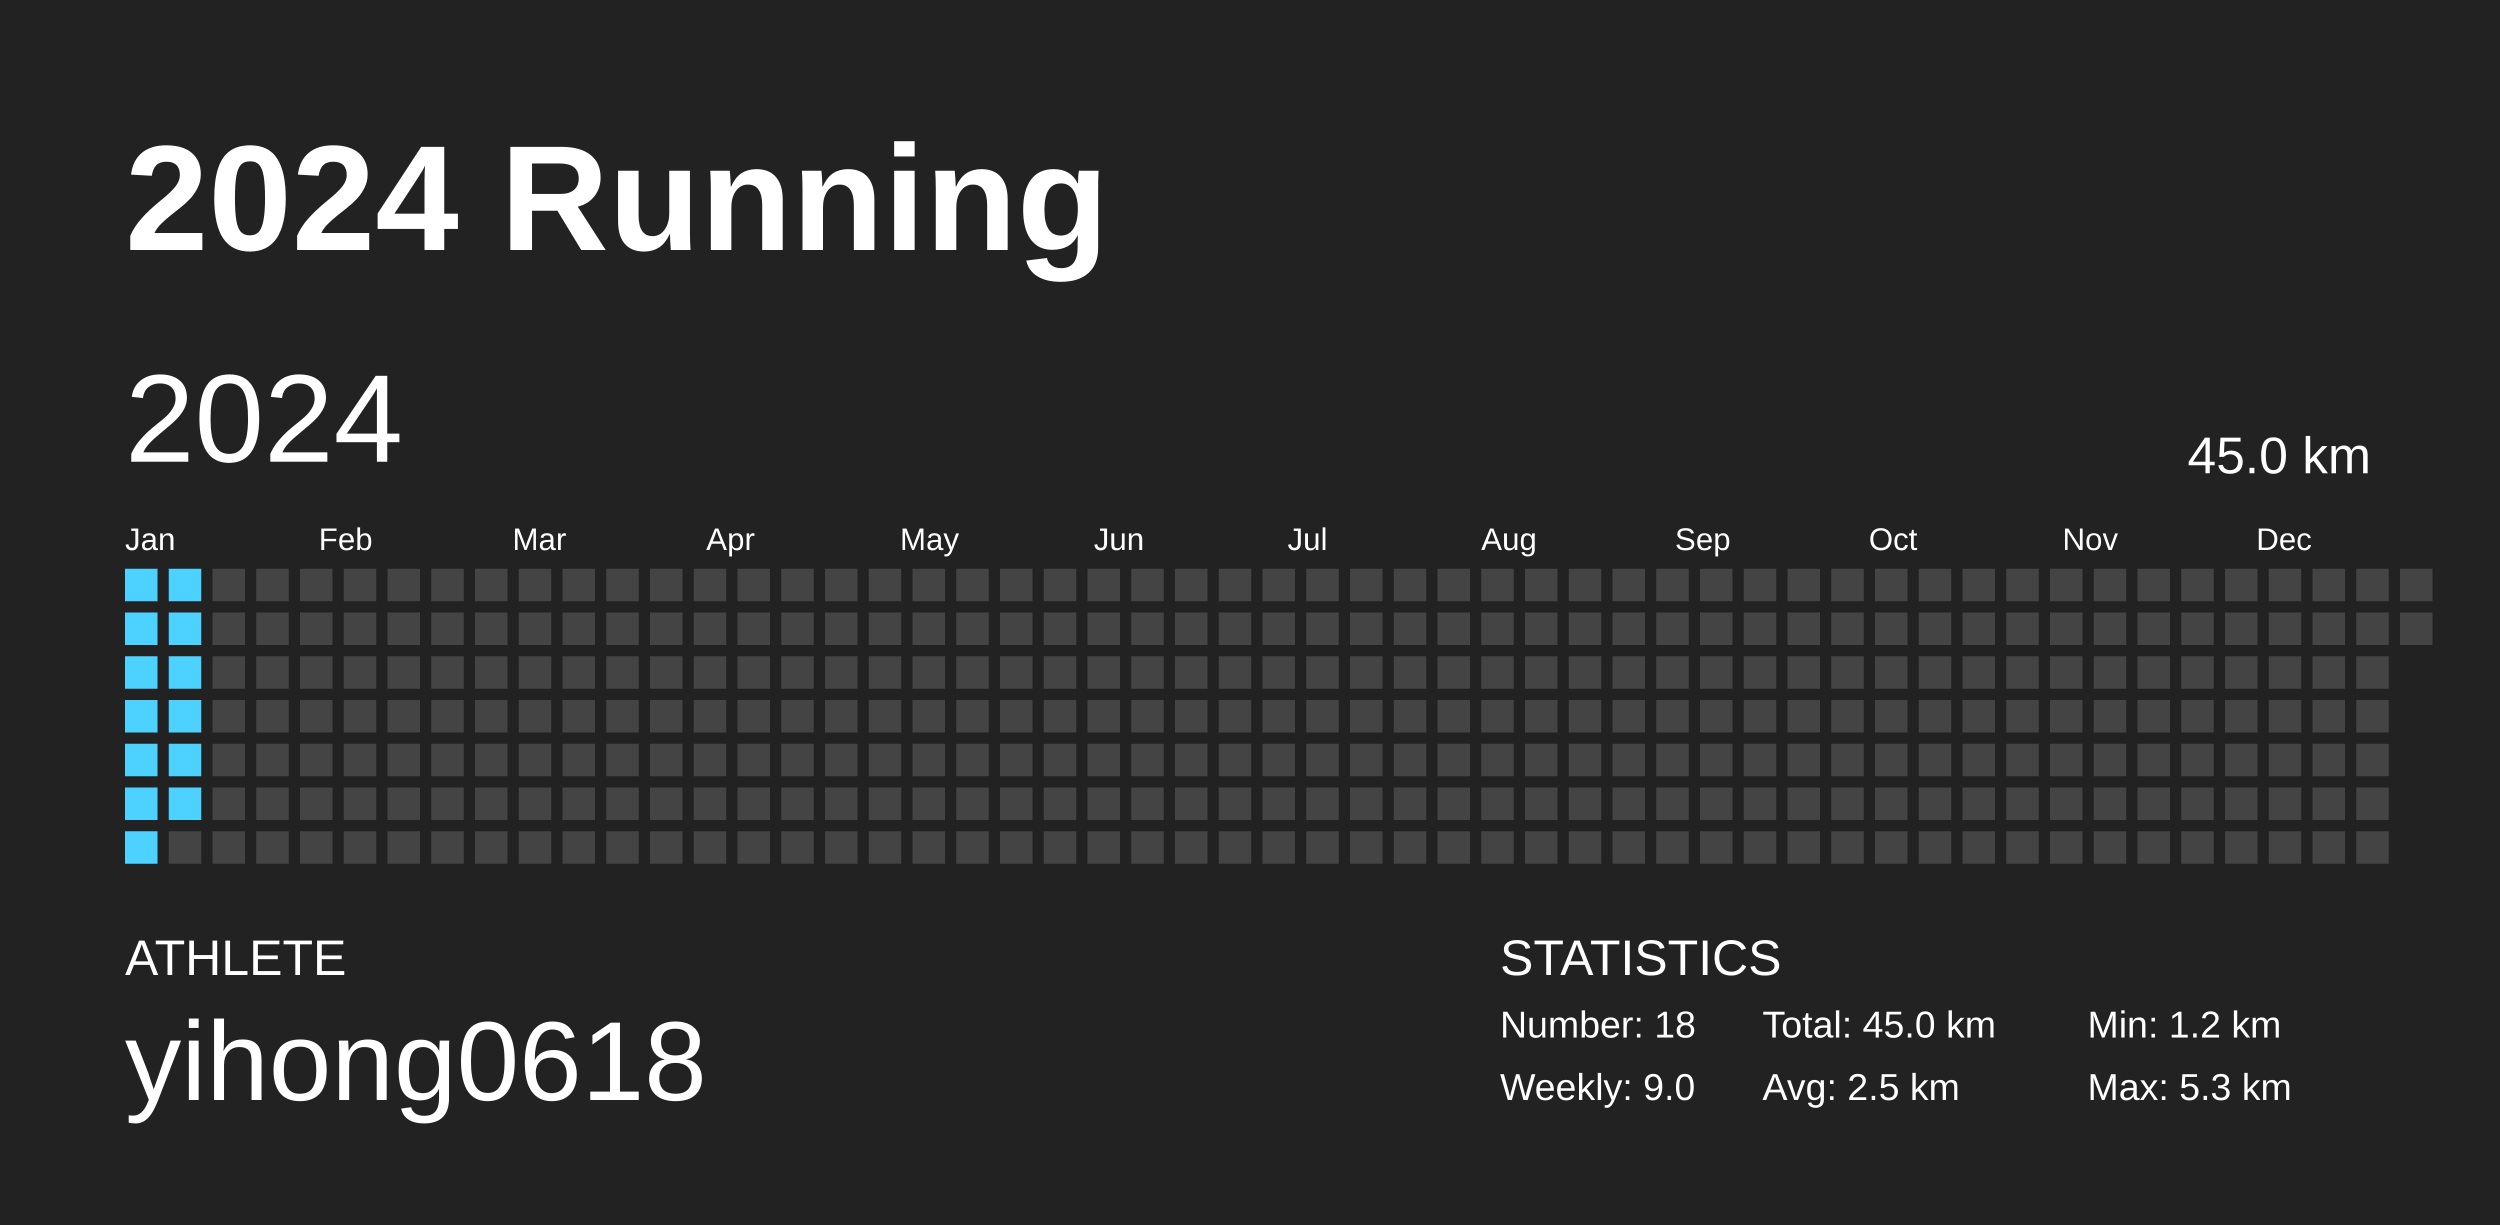
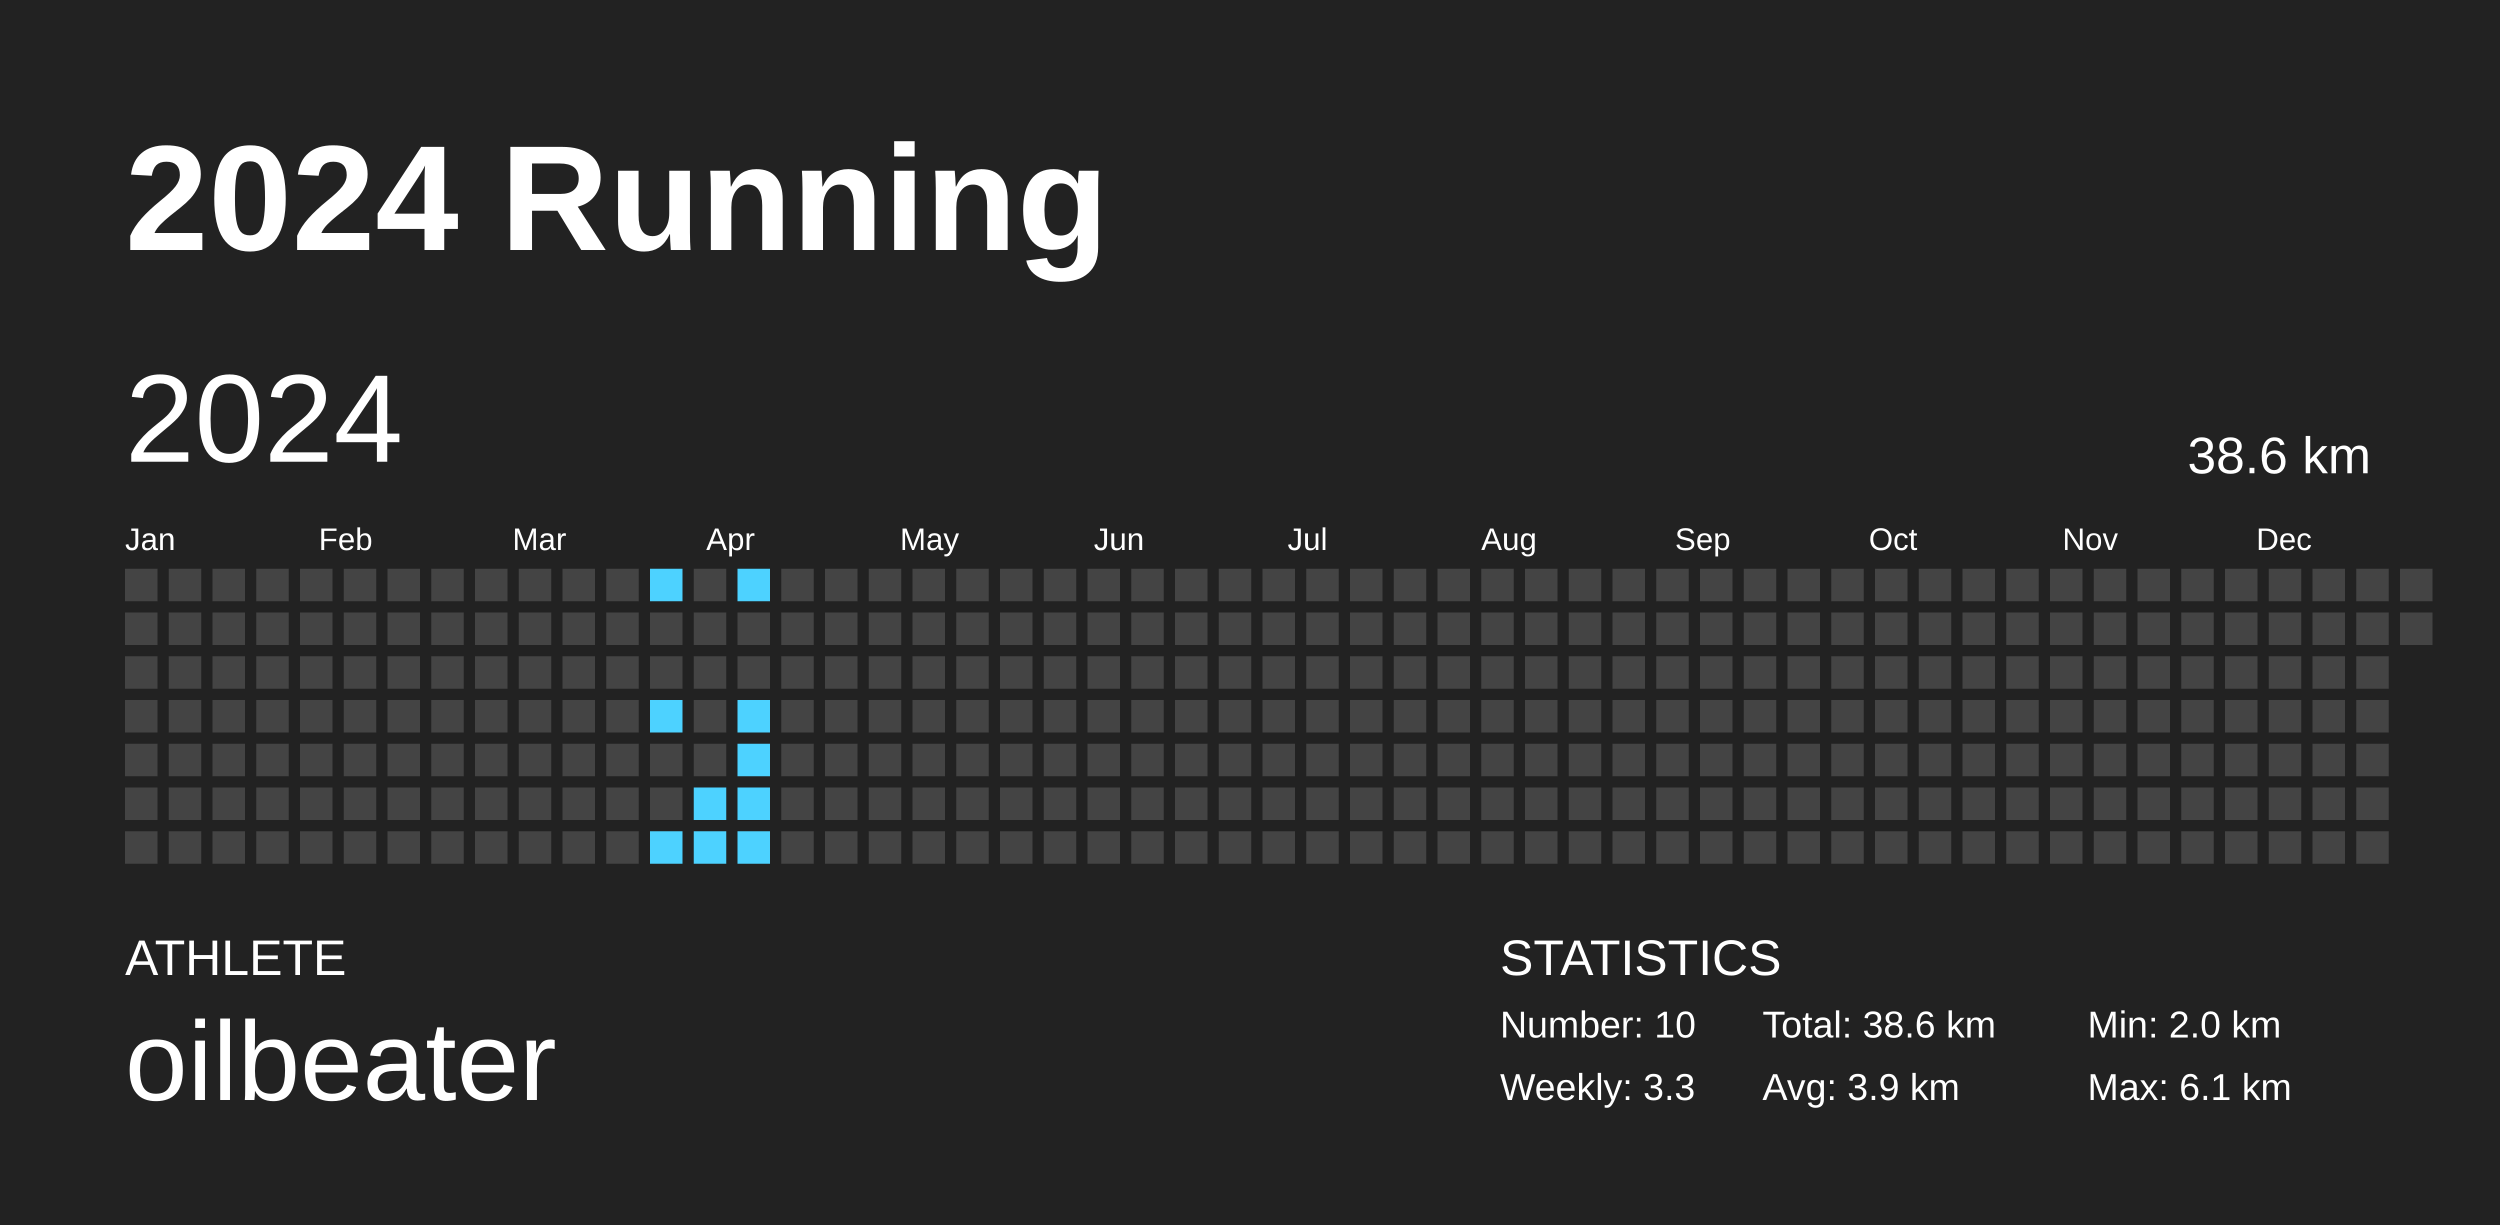
<svg xmlns="http://www.w3.org/2000/svg" baseProfile="full" height="98mm" version="1.1" viewBox="0,0,200,98" width="200mm">
  <defs />
  <rect fill="#222222" height="98" width="200" x="0" y="0" />
  <text fill="#FFFFFF" style="font-size:12px; font-family:Arial; font-weight:bold;" x="10" y="20">2024 Running</text>
  <text fill="#FFFFFF" style="font-size:4px; font-family:Arial" x="10" y="78">ATHLETE</text>
-   <text fill="#FFFFFF" style="font-size:9px; font-family:Arial" x="10" y="88">yihong0618</text>
+   <text fill="#FFFFFF" style="font-size:9px; font-family:Arial" x="10" y="88">oilbeater</text>
  <text fill="#FFFFFF" style="font-size:4px; font-family:Arial" x="120" y="78">STATISTICS</text>
-   <text fill="#FFFFFF" style="font-size:3px; font-family:Arial" x="120" y="83">Number: 18</text>
-   <text fill="#FFFFFF" style="font-size:3px; font-family:Arial" x="120" y="88">Weekly: 9.0</text>
-   <text fill="#FFFFFF" style="font-size:3px; font-family:Arial" x="141" y="83">Total: 45.0 km</text>
-   <text fill="#FFFFFF" style="font-size:3px; font-family:Arial" x="141" y="88">Avg: 2.5 km</text>
-   <text fill="#FFFFFF" style="font-size:3px; font-family:Arial" x="167" y="83">Min: 1.2 km</text>
-   <text fill="#FFFFFF" style="font-size:3px; font-family:Arial" x="167" y="88">Max: 5.3 km</text>
+   <text fill="#FFFFFF" style="font-size:3px; font-family:Arial" x="120" y="83">Number: 10</text>
+   <text fill="#FFFFFF" style="font-size:3px; font-family:Arial" x="120" y="88">Weekly: 3.3</text>
+   <text fill="#FFFFFF" style="font-size:3px; font-family:Arial" x="141" y="83">Total: 38.6 km</text>
+   <text fill="#FFFFFF" style="font-size:3px; font-family:Arial" x="141" y="88">Avg: 3.9 km</text>
+   <text fill="#FFFFFF" style="font-size:3px; font-family:Arial" x="167" y="83">Min: 2.0 km</text>
+   <text fill="#FFFFFF" style="font-size:3px; font-family:Arial" x="167" y="88">Max: 6.1 km</text>
  <text dominant-baseline="hanging" fill="#FFFFFF" style="font-size:10.0px; font-family:Arial;" x="10" y="30">2024</text>
-   <text dominant-baseline="hanging" fill="#FFFFFF" style="font-size:4.125px; font-family:Arial;" x="175" y="35">45.0 km</text>
+   <text dominant-baseline="hanging" fill="#FFFFFF" style="font-size:4.125px; font-family:Arial;" x="175" y="35">38.6 km</text>
  <text fill="#FFFFFF" style="font-size:2.5px; font-family:Arial" x="10.0" y="44">Jan</text>
  <text fill="#FFFFFF" style="font-size:2.5px; font-family:Arial" x="25.5" y="44">Feb</text>
  <text fill="#FFFFFF" style="font-size:2.5px; font-family:Arial" x="41.0" y="44">Mar</text>
  <text fill="#FFFFFF" style="font-size:2.5px; font-family:Arial" x="56.5" y="44">Apr</text>
  <text fill="#FFFFFF" style="font-size:2.5px; font-family:Arial" x="72.0" y="44">May</text>
  <text fill="#FFFFFF" style="font-size:2.5px; font-family:Arial" x="87.5" y="44">Jun</text>
  <text fill="#FFFFFF" style="font-size:2.5px; font-family:Arial" x="103.0" y="44">Jul</text>
  <text fill="#FFFFFF" style="font-size:2.5px; font-family:Arial" x="118.5" y="44">Aug</text>
  <text fill="#FFFFFF" style="font-size:2.5px; font-family:Arial" x="134.0" y="44">Sep</text>
  <text fill="#FFFFFF" style="font-size:2.5px; font-family:Arial" x="149.5" y="44">Oct</text>
  <text fill="#FFFFFF" style="font-size:2.5px; font-family:Arial" x="165.0" y="44">Nov</text>
  <text fill="#FFFFFF" style="font-size:2.5px; font-family:Arial" x="180.5" y="44">Dec</text>
-   <rect fill="#4dd2ff" height="2.6" width="2.6" x="10.0" y="45.5" />
-   <rect fill="#4dd2ff" height="2.6" width="2.6" x="10.0" y="49.0" />
-   <rect fill="#4dd2ff" height="2.6" width="2.6" x="10.0" y="52.5" />
-   <rect fill="#4dd2ff" height="2.6" width="2.6" x="10.0" y="56.0" />
-   <rect fill="#4dd2ff" height="2.6" width="2.6" x="10.0" y="59.5" />
-   <rect fill="#4dd2ff" height="2.6" width="2.6" x="10.0" y="63.0" />
-   <rect fill="#4dd2ff" height="2.6" width="2.6" x="10.0" y="66.5" />
-   <rect fill="#4dd2ff" height="2.6" width="2.6" x="13.5" y="45.5" />
-   <rect fill="#4dd2ff" height="2.6" width="2.6" x="13.5" y="49.0" />
-   <rect fill="#4dd2ff" height="2.6" width="2.6" x="13.5" y="52.5" />
-   <rect fill="#4dd2ff" height="2.6" width="2.6" x="13.5" y="56.0" />
-   <rect fill="#4dd2ff" height="2.6" width="2.6" x="13.5" y="59.5" />
-   <rect fill="#4dd2ff" height="2.6" width="2.6" x="13.5" y="63.0" />
+   <rect fill="#444444" height="2.6" width="2.6" x="10.0" y="45.5" />
+   <rect fill="#444444" height="2.6" width="2.6" x="10.0" y="49.0" />
+   <rect fill="#444444" height="2.6" width="2.6" x="10.0" y="52.5" />
+   <rect fill="#444444" height="2.6" width="2.6" x="10.0" y="56.0" />
+   <rect fill="#444444" height="2.6" width="2.6" x="10.0" y="59.5" />
+   <rect fill="#444444" height="2.6" width="2.6" x="10.0" y="63.0" />
+   <rect fill="#444444" height="2.6" width="2.6" x="10.0" y="66.5" />
+   <rect fill="#444444" height="2.6" width="2.6" x="13.5" y="45.5" />
+   <rect fill="#444444" height="2.6" width="2.6" x="13.5" y="49.0" />
+   <rect fill="#444444" height="2.6" width="2.6" x="13.5" y="52.5" />
+   <rect fill="#444444" height="2.6" width="2.6" x="13.5" y="56.0" />
+   <rect fill="#444444" height="2.6" width="2.6" x="13.5" y="59.5" />
+   <rect fill="#444444" height="2.6" width="2.6" x="13.5" y="63.0" />
  <rect fill="#444444" height="2.6" width="2.6" x="13.5" y="66.5" />
  <rect fill="#444444" height="2.6" width="2.6" x="17.0" y="45.5" />
  <rect fill="#444444" height="2.6" width="2.6" x="17.0" y="49.0" />
  <rect fill="#444444" height="2.6" width="2.6" x="17.0" y="52.5" />
  <rect fill="#444444" height="2.6" width="2.6" x="17.0" y="56.0" />
  <rect fill="#444444" height="2.6" width="2.6" x="17.0" y="59.5" />
  <rect fill="#444444" height="2.6" width="2.6" x="17.0" y="63.0" />
  <rect fill="#444444" height="2.6" width="2.6" x="17.0" y="66.5" />
  <rect fill="#444444" height="2.6" width="2.6" x="20.5" y="45.5" />
  <rect fill="#444444" height="2.6" width="2.6" x="20.5" y="49.0" />
  <rect fill="#444444" height="2.6" width="2.6" x="20.5" y="52.5" />
  <rect fill="#444444" height="2.6" width="2.6" x="20.5" y="56.0" />
  <rect fill="#444444" height="2.6" width="2.6" x="20.5" y="59.5" />
  <rect fill="#444444" height="2.6" width="2.6" x="20.5" y="63.0" />
  <rect fill="#444444" height="2.6" width="2.6" x="20.5" y="66.5" />
  <rect fill="#444444" height="2.6" width="2.6" x="24.0" y="45.5" />
  <rect fill="#444444" height="2.6" width="2.6" x="24.0" y="49.0" />
  <rect fill="#444444" height="2.6" width="2.6" x="24.0" y="52.5" />
  <rect fill="#444444" height="2.6" width="2.6" x="24.0" y="56.0" />
  <rect fill="#444444" height="2.6" width="2.6" x="24.0" y="59.5" />
  <rect fill="#444444" height="2.6" width="2.6" x="24.0" y="63.0" />
  <rect fill="#444444" height="2.6" width="2.6" x="24.0" y="66.5" />
  <rect fill="#444444" height="2.6" width="2.6" x="27.5" y="45.5" />
  <rect fill="#444444" height="2.6" width="2.6" x="27.5" y="49.0" />
  <rect fill="#444444" height="2.6" width="2.6" x="27.5" y="52.5" />
  <rect fill="#444444" height="2.6" width="2.6" x="27.5" y="56.0" />
  <rect fill="#444444" height="2.6" width="2.6" x="27.5" y="59.5" />
  <rect fill="#444444" height="2.6" width="2.6" x="27.5" y="63.0" />
  <rect fill="#444444" height="2.6" width="2.6" x="27.5" y="66.5" />
  <rect fill="#444444" height="2.6" width="2.6" x="31.0" y="45.5" />
  <rect fill="#444444" height="2.6" width="2.6" x="31.0" y="49.0" />
  <rect fill="#444444" height="2.6" width="2.6" x="31.0" y="52.5" />
  <rect fill="#444444" height="2.6" width="2.6" x="31.0" y="56.0" />
  <rect fill="#444444" height="2.6" width="2.6" x="31.0" y="59.5" />
  <rect fill="#444444" height="2.6" width="2.6" x="31.0" y="63.0" />
  <rect fill="#444444" height="2.6" width="2.6" x="31.0" y="66.5" />
  <rect fill="#444444" height="2.6" width="2.6" x="34.5" y="45.5" />
  <rect fill="#444444" height="2.6" width="2.6" x="34.5" y="49.0" />
  <rect fill="#444444" height="2.6" width="2.6" x="34.5" y="52.5" />
  <rect fill="#444444" height="2.6" width="2.6" x="34.5" y="56.0" />
  <rect fill="#444444" height="2.6" width="2.6" x="34.5" y="59.5" />
  <rect fill="#444444" height="2.6" width="2.6" x="34.5" y="63.0" />
  <rect fill="#444444" height="2.6" width="2.6" x="34.5" y="66.5" />
  <rect fill="#444444" height="2.6" width="2.6" x="38.0" y="45.5" />
  <rect fill="#444444" height="2.6" width="2.6" x="38.0" y="49.0" />
  <rect fill="#444444" height="2.6" width="2.6" x="38.0" y="52.5" />
  <rect fill="#444444" height="2.6" width="2.6" x="38.0" y="56.0" />
  <rect fill="#444444" height="2.6" width="2.6" x="38.0" y="59.5" />
  <rect fill="#444444" height="2.6" width="2.6" x="38.0" y="63.0" />
  <rect fill="#444444" height="2.6" width="2.6" x="38.0" y="66.5" />
  <rect fill="#444444" height="2.6" width="2.6" x="41.5" y="45.5" />
  <rect fill="#444444" height="2.6" width="2.6" x="41.5" y="49.0" />
  <rect fill="#444444" height="2.6" width="2.6" x="41.5" y="52.5" />
  <rect fill="#444444" height="2.6" width="2.6" x="41.5" y="56.0" />
  <rect fill="#444444" height="2.6" width="2.6" x="41.5" y="59.5" />
  <rect fill="#444444" height="2.6" width="2.6" x="41.5" y="63.0" />
  <rect fill="#444444" height="2.6" width="2.6" x="41.5" y="66.5" />
  <rect fill="#444444" height="2.6" width="2.6" x="45.0" y="45.5" />
  <rect fill="#444444" height="2.6" width="2.6" x="45.0" y="49.0" />
  <rect fill="#444444" height="2.6" width="2.6" x="45.0" y="52.5" />
  <rect fill="#444444" height="2.6" width="2.6" x="45.0" y="56.0" />
  <rect fill="#444444" height="2.6" width="2.6" x="45.0" y="59.5" />
  <rect fill="#444444" height="2.6" width="2.6" x="45.0" y="63.0" />
  <rect fill="#444444" height="2.6" width="2.6" x="45.0" y="66.5" />
  <rect fill="#444444" height="2.6" width="2.6" x="48.5" y="45.5" />
  <rect fill="#444444" height="2.6" width="2.6" x="48.5" y="49.0" />
  <rect fill="#444444" height="2.6" width="2.6" x="48.5" y="52.5" />
  <rect fill="#444444" height="2.6" width="2.6" x="48.5" y="56.0" />
  <rect fill="#444444" height="2.6" width="2.6" x="48.5" y="59.5" />
  <rect fill="#444444" height="2.6" width="2.6" x="48.5" y="63.0" />
  <rect fill="#444444" height="2.6" width="2.6" x="48.5" y="66.5" />
-   <rect fill="#444444" height="2.6" width="2.6" x="52.0" y="45.5" />
+   <rect fill="#4dd2ff" height="2.6" width="2.6" x="52.0" y="45.5" />
  <rect fill="#444444" height="2.6" width="2.6" x="52.0" y="49.0" />
  <rect fill="#444444" height="2.6" width="2.6" x="52.0" y="52.5" />
-   <rect fill="#444444" height="2.6" width="2.6" x="52.0" y="56.0" />
+   <rect fill="#4dd2ff" height="2.6" width="2.6" x="52.0" y="56.0" />
  <rect fill="#444444" height="2.6" width="2.6" x="52.0" y="59.5" />
  <rect fill="#444444" height="2.6" width="2.6" x="52.0" y="63.0" />
-   <rect fill="#444444" height="2.6" width="2.6" x="52.0" y="66.5" />
+   <rect fill="#4dd2ff" height="2.6" width="2.6" x="52.0" y="66.5" />
  <rect fill="#444444" height="2.6" width="2.6" x="55.5" y="45.5" />
  <rect fill="#444444" height="2.6" width="2.6" x="55.5" y="49.0" />
  <rect fill="#444444" height="2.6" width="2.6" x="55.5" y="52.5" />
  <rect fill="#444444" height="2.6" width="2.6" x="55.5" y="56.0" />
  <rect fill="#444444" height="2.6" width="2.6" x="55.5" y="59.5" />
-   <rect fill="#444444" height="2.6" width="2.6" x="55.5" y="63.0" />
-   <rect fill="#444444" height="2.6" width="2.6" x="55.5" y="66.5" />
-   <rect fill="#444444" height="2.6" width="2.6" x="59.0" y="45.5" />
+   <rect fill="#4dd2ff" height="2.6" width="2.6" x="55.5" y="63.0" />
+   <rect fill="#4dd2ff" height="2.6" width="2.6" x="55.5" y="66.5" />
+   <rect fill="#4dd2ff" height="2.6" width="2.6" x="59.0" y="45.5" />
  <rect fill="#444444" height="2.6" width="2.6" x="59.0" y="49.0" />
  <rect fill="#444444" height="2.6" width="2.6" x="59.0" y="52.5" />
-   <rect fill="#444444" height="2.6" width="2.6" x="59.0" y="56.0" />
-   <rect fill="#444444" height="2.6" width="2.6" x="59.0" y="59.5" />
-   <rect fill="#444444" height="2.6" width="2.6" x="59.0" y="63.0" />
-   <rect fill="#444444" height="2.6" width="2.6" x="59.0" y="66.5" />
+   <rect fill="#4dd2ff" height="2.6" width="2.6" x="59.0" y="56.0" />
+   <rect fill="#4dd2ff" height="2.6" width="2.6" x="59.0" y="59.5" />
+   <rect fill="#4dd2ff" height="2.6" width="2.6" x="59.0" y="63.0" />
+   <rect fill="#4dd2ff" height="2.6" width="2.6" x="59.0" y="66.5" />
  <rect fill="#444444" height="2.6" width="2.6" x="62.5" y="45.5" />
  <rect fill="#444444" height="2.6" width="2.6" x="62.5" y="49.0" />
  <rect fill="#444444" height="2.6" width="2.6" x="62.5" y="52.5" />
  <rect fill="#444444" height="2.6" width="2.6" x="62.5" y="56.0" />
  <rect fill="#444444" height="2.6" width="2.6" x="62.5" y="59.5" />
  <rect fill="#444444" height="2.6" width="2.6" x="62.5" y="63.0" />
  <rect fill="#444444" height="2.6" width="2.6" x="62.5" y="66.5" />
  <rect fill="#444444" height="2.6" width="2.6" x="66.0" y="45.5" />
  <rect fill="#444444" height="2.6" width="2.6" x="66.0" y="49.0" />
  <rect fill="#444444" height="2.6" width="2.6" x="66.0" y="52.5" />
  <rect fill="#444444" height="2.6" width="2.6" x="66.0" y="56.0" />
  <rect fill="#444444" height="2.6" width="2.6" x="66.0" y="59.5" />
  <rect fill="#444444" height="2.6" width="2.6" x="66.0" y="63.0" />
  <rect fill="#444444" height="2.6" width="2.6" x="66.0" y="66.5" />
  <rect fill="#444444" height="2.6" width="2.6" x="69.5" y="45.5" />
  <rect fill="#444444" height="2.6" width="2.6" x="69.5" y="49.0" />
  <rect fill="#444444" height="2.6" width="2.6" x="69.5" y="52.5" />
  <rect fill="#444444" height="2.6" width="2.6" x="69.5" y="56.0" />
  <rect fill="#444444" height="2.6" width="2.6" x="69.5" y="59.5" />
  <rect fill="#444444" height="2.6" width="2.6" x="69.5" y="63.0" />
  <rect fill="#444444" height="2.6" width="2.6" x="69.5" y="66.5" />
  <rect fill="#444444" height="2.6" width="2.6" x="73.0" y="45.5" />
  <rect fill="#444444" height="2.6" width="2.6" x="73.0" y="49.0" />
  <rect fill="#444444" height="2.6" width="2.6" x="73.0" y="52.5" />
  <rect fill="#444444" height="2.6" width="2.6" x="73.0" y="56.0" />
  <rect fill="#444444" height="2.6" width="2.6" x="73.0" y="59.5" />
  <rect fill="#444444" height="2.6" width="2.6" x="73.0" y="63.0" />
  <rect fill="#444444" height="2.6" width="2.6" x="73.0" y="66.5" />
  <rect fill="#444444" height="2.6" width="2.6" x="76.5" y="45.5" />
  <rect fill="#444444" height="2.6" width="2.6" x="76.5" y="49.0" />
  <rect fill="#444444" height="2.6" width="2.6" x="76.5" y="52.5" />
  <rect fill="#444444" height="2.6" width="2.6" x="76.5" y="56.0" />
  <rect fill="#444444" height="2.6" width="2.6" x="76.5" y="59.5" />
  <rect fill="#444444" height="2.6" width="2.6" x="76.5" y="63.0" />
  <rect fill="#444444" height="2.6" width="2.6" x="76.5" y="66.5" />
  <rect fill="#444444" height="2.6" width="2.6" x="80.0" y="45.5" />
  <rect fill="#444444" height="2.6" width="2.6" x="80.0" y="49.0" />
  <rect fill="#444444" height="2.6" width="2.6" x="80.0" y="52.5" />
  <rect fill="#444444" height="2.6" width="2.6" x="80.0" y="56.0" />
  <rect fill="#444444" height="2.6" width="2.6" x="80.0" y="59.5" />
  <rect fill="#444444" height="2.6" width="2.6" x="80.0" y="63.0" />
  <rect fill="#444444" height="2.6" width="2.6" x="80.0" y="66.5" />
  <rect fill="#444444" height="2.6" width="2.6" x="83.5" y="45.5" />
  <rect fill="#444444" height="2.6" width="2.6" x="83.5" y="49.0" />
  <rect fill="#444444" height="2.6" width="2.6" x="83.5" y="52.5" />
  <rect fill="#444444" height="2.6" width="2.6" x="83.5" y="56.0" />
  <rect fill="#444444" height="2.6" width="2.6" x="83.5" y="59.5" />
  <rect fill="#444444" height="2.6" width="2.6" x="83.5" y="63.0" />
  <rect fill="#444444" height="2.6" width="2.6" x="83.5" y="66.5" />
  <rect fill="#444444" height="2.6" width="2.6" x="87.0" y="45.5" />
  <rect fill="#444444" height="2.6" width="2.6" x="87.0" y="49.0" />
  <rect fill="#444444" height="2.6" width="2.6" x="87.0" y="52.5" />
  <rect fill="#444444" height="2.6" width="2.6" x="87.0" y="56.0" />
  <rect fill="#444444" height="2.6" width="2.6" x="87.0" y="59.5" />
  <rect fill="#444444" height="2.6" width="2.6" x="87.0" y="63.0" />
  <rect fill="#444444" height="2.6" width="2.6" x="87.0" y="66.5" />
  <rect fill="#444444" height="2.6" width="2.6" x="90.5" y="45.5" />
  <rect fill="#444444" height="2.6" width="2.6" x="90.5" y="49.0" />
  <rect fill="#444444" height="2.6" width="2.6" x="90.5" y="52.5" />
  <rect fill="#444444" height="2.6" width="2.6" x="90.5" y="56.0" />
  <rect fill="#444444" height="2.6" width="2.6" x="90.5" y="59.5" />
  <rect fill="#444444" height="2.6" width="2.6" x="90.5" y="63.0" />
  <rect fill="#444444" height="2.6" width="2.6" x="90.5" y="66.5" />
  <rect fill="#444444" height="2.6" width="2.6" x="94.0" y="45.5" />
  <rect fill="#444444" height="2.6" width="2.6" x="94.0" y="49.0" />
  <rect fill="#444444" height="2.6" width="2.6" x="94.0" y="52.5" />
  <rect fill="#444444" height="2.6" width="2.6" x="94.0" y="56.0" />
  <rect fill="#444444" height="2.6" width="2.6" x="94.0" y="59.5" />
  <rect fill="#444444" height="2.6" width="2.6" x="94.0" y="63.0" />
  <rect fill="#444444" height="2.6" width="2.6" x="94.0" y="66.5" />
  <rect fill="#444444" height="2.6" width="2.6" x="97.5" y="45.5" />
  <rect fill="#444444" height="2.6" width="2.6" x="97.5" y="49.0" />
  <rect fill="#444444" height="2.6" width="2.6" x="97.5" y="52.5" />
  <rect fill="#444444" height="2.6" width="2.6" x="97.5" y="56.0" />
  <rect fill="#444444" height="2.6" width="2.6" x="97.5" y="59.5" />
  <rect fill="#444444" height="2.6" width="2.6" x="97.5" y="63.0" />
  <rect fill="#444444" height="2.6" width="2.6" x="97.5" y="66.5" />
  <rect fill="#444444" height="2.6" width="2.6" x="101.0" y="45.5" />
  <rect fill="#444444" height="2.6" width="2.6" x="101.0" y="49.0" />
  <rect fill="#444444" height="2.6" width="2.6" x="101.0" y="52.5" />
  <rect fill="#444444" height="2.6" width="2.6" x="101.0" y="56.0" />
  <rect fill="#444444" height="2.6" width="2.6" x="101.0" y="59.5" />
  <rect fill="#444444" height="2.6" width="2.6" x="101.0" y="63.0" />
  <rect fill="#444444" height="2.6" width="2.6" x="101.0" y="66.5" />
  <rect fill="#444444" height="2.6" width="2.6" x="104.5" y="45.5" />
  <rect fill="#444444" height="2.6" width="2.6" x="104.5" y="49.0" />
  <rect fill="#444444" height="2.6" width="2.6" x="104.5" y="52.5" />
  <rect fill="#444444" height="2.6" width="2.6" x="104.5" y="56.0" />
  <rect fill="#444444" height="2.6" width="2.6" x="104.5" y="59.5" />
  <rect fill="#444444" height="2.6" width="2.6" x="104.5" y="63.0" />
  <rect fill="#444444" height="2.6" width="2.6" x="104.5" y="66.5" />
  <rect fill="#444444" height="2.6" width="2.6" x="108.0" y="45.5" />
  <rect fill="#444444" height="2.6" width="2.6" x="108.0" y="49.0" />
  <rect fill="#444444" height="2.6" width="2.6" x="108.0" y="52.5" />
  <rect fill="#444444" height="2.6" width="2.6" x="108.0" y="56.0" />
  <rect fill="#444444" height="2.6" width="2.6" x="108.0" y="59.5" />
  <rect fill="#444444" height="2.6" width="2.6" x="108.0" y="63.0" />
  <rect fill="#444444" height="2.6" width="2.6" x="108.0" y="66.5" />
  <rect fill="#444444" height="2.6" width="2.6" x="111.5" y="45.5" />
  <rect fill="#444444" height="2.6" width="2.6" x="111.5" y="49.0" />
  <rect fill="#444444" height="2.6" width="2.6" x="111.5" y="52.5" />
  <rect fill="#444444" height="2.6" width="2.6" x="111.5" y="56.0" />
  <rect fill="#444444" height="2.6" width="2.6" x="111.5" y="59.5" />
  <rect fill="#444444" height="2.6" width="2.6" x="111.5" y="63.0" />
  <rect fill="#444444" height="2.6" width="2.6" x="111.5" y="66.5" />
  <rect fill="#444444" height="2.6" width="2.6" x="115.0" y="45.5" />
  <rect fill="#444444" height="2.6" width="2.6" x="115.0" y="49.0" />
  <rect fill="#444444" height="2.6" width="2.6" x="115.0" y="52.5" />
  <rect fill="#444444" height="2.6" width="2.6" x="115.0" y="56.0" />
  <rect fill="#444444" height="2.6" width="2.6" x="115.0" y="59.5" />
  <rect fill="#444444" height="2.6" width="2.6" x="115.0" y="63.0" />
  <rect fill="#444444" height="2.6" width="2.6" x="115.0" y="66.5" />
  <rect fill="#444444" height="2.6" width="2.6" x="118.5" y="45.5" />
  <rect fill="#444444" height="2.6" width="2.6" x="118.5" y="49.0" />
  <rect fill="#444444" height="2.6" width="2.6" x="118.5" y="52.5" />
  <rect fill="#444444" height="2.6" width="2.6" x="118.5" y="56.0" />
  <rect fill="#444444" height="2.6" width="2.6" x="118.5" y="59.5" />
  <rect fill="#444444" height="2.6" width="2.6" x="118.5" y="63.0" />
  <rect fill="#444444" height="2.6" width="2.6" x="118.5" y="66.5" />
  <rect fill="#444444" height="2.6" width="2.6" x="122.0" y="45.5" />
  <rect fill="#444444" height="2.6" width="2.6" x="122.0" y="49.0" />
  <rect fill="#444444" height="2.6" width="2.6" x="122.0" y="52.5" />
  <rect fill="#444444" height="2.6" width="2.6" x="122.0" y="56.0" />
  <rect fill="#444444" height="2.6" width="2.6" x="122.0" y="59.5" />
  <rect fill="#444444" height="2.6" width="2.6" x="122.0" y="63.0" />
  <rect fill="#444444" height="2.6" width="2.6" x="122.0" y="66.5" />
  <rect fill="#444444" height="2.6" width="2.6" x="125.5" y="45.5" />
  <rect fill="#444444" height="2.6" width="2.6" x="125.5" y="49.0" />
  <rect fill="#444444" height="2.6" width="2.6" x="125.5" y="52.5" />
  <rect fill="#444444" height="2.6" width="2.6" x="125.5" y="56.0" />
  <rect fill="#444444" height="2.6" width="2.6" x="125.5" y="59.5" />
  <rect fill="#444444" height="2.6" width="2.6" x="125.5" y="63.0" />
  <rect fill="#444444" height="2.6" width="2.6" x="125.5" y="66.5" />
  <rect fill="#444444" height="2.6" width="2.6" x="129.0" y="45.5" />
  <rect fill="#444444" height="2.6" width="2.6" x="129.0" y="49.0" />
  <rect fill="#444444" height="2.6" width="2.6" x="129.0" y="52.5" />
  <rect fill="#444444" height="2.6" width="2.6" x="129.0" y="56.0" />
  <rect fill="#444444" height="2.6" width="2.6" x="129.0" y="59.5" />
  <rect fill="#444444" height="2.6" width="2.6" x="129.0" y="63.0" />
  <rect fill="#444444" height="2.6" width="2.6" x="129.0" y="66.5" />
  <rect fill="#444444" height="2.6" width="2.6" x="132.5" y="45.5" />
  <rect fill="#444444" height="2.6" width="2.6" x="132.5" y="49.0" />
  <rect fill="#444444" height="2.6" width="2.6" x="132.5" y="52.5" />
  <rect fill="#444444" height="2.6" width="2.6" x="132.5" y="56.0" />
  <rect fill="#444444" height="2.6" width="2.6" x="132.5" y="59.5" />
  <rect fill="#444444" height="2.6" width="2.6" x="132.5" y="63.0" />
  <rect fill="#444444" height="2.6" width="2.6" x="132.5" y="66.5" />
  <rect fill="#444444" height="2.6" width="2.6" x="136.0" y="45.5" />
  <rect fill="#444444" height="2.6" width="2.6" x="136.0" y="49.0" />
  <rect fill="#444444" height="2.6" width="2.6" x="136.0" y="52.5" />
  <rect fill="#444444" height="2.6" width="2.6" x="136.0" y="56.0" />
  <rect fill="#444444" height="2.6" width="2.6" x="136.0" y="59.5" />
  <rect fill="#444444" height="2.6" width="2.6" x="136.0" y="63.0" />
  <rect fill="#444444" height="2.6" width="2.6" x="136.0" y="66.5" />
  <rect fill="#444444" height="2.6" width="2.6" x="139.5" y="45.5" />
  <rect fill="#444444" height="2.6" width="2.6" x="139.5" y="49.0" />
  <rect fill="#444444" height="2.6" width="2.6" x="139.5" y="52.5" />
  <rect fill="#444444" height="2.6" width="2.6" x="139.5" y="56.0" />
  <rect fill="#444444" height="2.6" width="2.6" x="139.5" y="59.5" />
  <rect fill="#444444" height="2.6" width="2.6" x="139.5" y="63.0" />
  <rect fill="#444444" height="2.6" width="2.6" x="139.5" y="66.5" />
  <rect fill="#444444" height="2.6" width="2.6" x="143.0" y="45.5" />
  <rect fill="#444444" height="2.6" width="2.6" x="143.0" y="49.0" />
  <rect fill="#444444" height="2.6" width="2.6" x="143.0" y="52.5" />
  <rect fill="#444444" height="2.6" width="2.6" x="143.0" y="56.0" />
  <rect fill="#444444" height="2.6" width="2.6" x="143.0" y="59.5" />
  <rect fill="#444444" height="2.6" width="2.6" x="143.0" y="63.0" />
  <rect fill="#444444" height="2.6" width="2.6" x="143.0" y="66.5" />
  <rect fill="#444444" height="2.6" width="2.6" x="146.5" y="45.5" />
  <rect fill="#444444" height="2.6" width="2.6" x="146.5" y="49.0" />
  <rect fill="#444444" height="2.6" width="2.6" x="146.5" y="52.5" />
  <rect fill="#444444" height="2.6" width="2.6" x="146.5" y="56.0" />
  <rect fill="#444444" height="2.6" width="2.6" x="146.5" y="59.5" />
  <rect fill="#444444" height="2.6" width="2.6" x="146.5" y="63.0" />
  <rect fill="#444444" height="2.6" width="2.6" x="146.5" y="66.5" />
  <rect fill="#444444" height="2.6" width="2.6" x="150.0" y="45.5" />
  <rect fill="#444444" height="2.6" width="2.6" x="150.0" y="49.0" />
  <rect fill="#444444" height="2.6" width="2.6" x="150.0" y="52.5" />
  <rect fill="#444444" height="2.6" width="2.6" x="150.0" y="56.0" />
  <rect fill="#444444" height="2.6" width="2.6" x="150.0" y="59.5" />
  <rect fill="#444444" height="2.6" width="2.6" x="150.0" y="63.0" />
  <rect fill="#444444" height="2.6" width="2.6" x="150.0" y="66.5" />
  <rect fill="#444444" height="2.6" width="2.6" x="153.5" y="45.5" />
  <rect fill="#444444" height="2.6" width="2.6" x="153.5" y="49.0" />
  <rect fill="#444444" height="2.6" width="2.6" x="153.5" y="52.5" />
  <rect fill="#444444" height="2.6" width="2.6" x="153.5" y="56.0" />
  <rect fill="#444444" height="2.6" width="2.6" x="153.5" y="59.5" />
  <rect fill="#444444" height="2.6" width="2.6" x="153.5" y="63.0" />
  <rect fill="#444444" height="2.6" width="2.6" x="153.5" y="66.5" />
  <rect fill="#444444" height="2.6" width="2.6" x="157.0" y="45.5" />
  <rect fill="#444444" height="2.6" width="2.6" x="157.0" y="49.0" />
  <rect fill="#444444" height="2.6" width="2.6" x="157.0" y="52.5" />
  <rect fill="#444444" height="2.6" width="2.6" x="157.0" y="56.0" />
  <rect fill="#444444" height="2.6" width="2.6" x="157.0" y="59.5" />
  <rect fill="#444444" height="2.6" width="2.6" x="157.0" y="63.0" />
  <rect fill="#444444" height="2.6" width="2.6" x="157.0" y="66.5" />
  <rect fill="#444444" height="2.6" width="2.6" x="160.5" y="45.5" />
  <rect fill="#444444" height="2.6" width="2.6" x="160.5" y="49.0" />
  <rect fill="#444444" height="2.6" width="2.6" x="160.5" y="52.5" />
  <rect fill="#444444" height="2.6" width="2.6" x="160.5" y="56.0" />
  <rect fill="#444444" height="2.6" width="2.6" x="160.5" y="59.5" />
  <rect fill="#444444" height="2.6" width="2.6" x="160.5" y="63.0" />
  <rect fill="#444444" height="2.6" width="2.6" x="160.5" y="66.5" />
  <rect fill="#444444" height="2.6" width="2.6" x="164.0" y="45.5" />
  <rect fill="#444444" height="2.6" width="2.6" x="164.0" y="49.0" />
  <rect fill="#444444" height="2.6" width="2.6" x="164.0" y="52.5" />
  <rect fill="#444444" height="2.6" width="2.6" x="164.0" y="56.0" />
  <rect fill="#444444" height="2.6" width="2.6" x="164.0" y="59.5" />
  <rect fill="#444444" height="2.6" width="2.6" x="164.0" y="63.0" />
  <rect fill="#444444" height="2.6" width="2.6" x="164.0" y="66.5" />
  <rect fill="#444444" height="2.6" width="2.6" x="167.5" y="45.5" />
  <rect fill="#444444" height="2.6" width="2.6" x="167.5" y="49.0" />
  <rect fill="#444444" height="2.6" width="2.6" x="167.5" y="52.5" />
  <rect fill="#444444" height="2.6" width="2.6" x="167.5" y="56.0" />
  <rect fill="#444444" height="2.6" width="2.6" x="167.5" y="59.5" />
  <rect fill="#444444" height="2.6" width="2.6" x="167.5" y="63.0" />
  <rect fill="#444444" height="2.6" width="2.6" x="167.5" y="66.5" />
  <rect fill="#444444" height="2.6" width="2.6" x="171.0" y="45.5" />
  <rect fill="#444444" height="2.6" width="2.6" x="171.0" y="49.0" />
  <rect fill="#444444" height="2.6" width="2.6" x="171.0" y="52.5" />
  <rect fill="#444444" height="2.6" width="2.6" x="171.0" y="56.0" />
  <rect fill="#444444" height="2.6" width="2.6" x="171.0" y="59.5" />
  <rect fill="#444444" height="2.6" width="2.6" x="171.0" y="63.0" />
  <rect fill="#444444" height="2.6" width="2.6" x="171.0" y="66.5" />
  <rect fill="#444444" height="2.6" width="2.6" x="174.5" y="45.5" />
  <rect fill="#444444" height="2.6" width="2.6" x="174.5" y="49.0" />
  <rect fill="#444444" height="2.6" width="2.6" x="174.5" y="52.5" />
  <rect fill="#444444" height="2.6" width="2.6" x="174.5" y="56.0" />
  <rect fill="#444444" height="2.6" width="2.6" x="174.5" y="59.5" />
  <rect fill="#444444" height="2.6" width="2.6" x="174.5" y="63.0" />
  <rect fill="#444444" height="2.6" width="2.6" x="174.5" y="66.5" />
  <rect fill="#444444" height="2.6" width="2.6" x="178.0" y="45.5" />
  <rect fill="#444444" height="2.6" width="2.6" x="178.0" y="49.0" />
  <rect fill="#444444" height="2.6" width="2.6" x="178.0" y="52.5" />
  <rect fill="#444444" height="2.6" width="2.6" x="178.0" y="56.0" />
  <rect fill="#444444" height="2.6" width="2.6" x="178.0" y="59.5" />
  <rect fill="#444444" height="2.6" width="2.6" x="178.0" y="63.0" />
  <rect fill="#444444" height="2.6" width="2.6" x="178.0" y="66.5" />
  <rect fill="#444444" height="2.6" width="2.6" x="181.5" y="45.5" />
  <rect fill="#444444" height="2.6" width="2.6" x="181.5" y="49.0" />
  <rect fill="#444444" height="2.6" width="2.6" x="181.5" y="52.5" />
  <rect fill="#444444" height="2.6" width="2.6" x="181.5" y="56.0" />
  <rect fill="#444444" height="2.6" width="2.6" x="181.5" y="59.5" />
  <rect fill="#444444" height="2.6" width="2.6" x="181.5" y="63.0" />
  <rect fill="#444444" height="2.6" width="2.6" x="181.5" y="66.5" />
  <rect fill="#444444" height="2.6" width="2.6" x="185.0" y="45.5" />
  <rect fill="#444444" height="2.6" width="2.6" x="185.0" y="49.0" />
  <rect fill="#444444" height="2.6" width="2.6" x="185.0" y="52.5" />
  <rect fill="#444444" height="2.6" width="2.6" x="185.0" y="56.0" />
  <rect fill="#444444" height="2.6" width="2.6" x="185.0" y="59.5" />
  <rect fill="#444444" height="2.6" width="2.6" x="185.0" y="63.0" />
  <rect fill="#444444" height="2.6" width="2.6" x="185.0" y="66.5" />
  <rect fill="#444444" height="2.6" width="2.6" x="188.5" y="45.5" />
  <rect fill="#444444" height="2.6" width="2.6" x="188.5" y="49.0" />
  <rect fill="#444444" height="2.6" width="2.6" x="188.5" y="52.5" />
  <rect fill="#444444" height="2.6" width="2.6" x="188.5" y="56.0" />
  <rect fill="#444444" height="2.6" width="2.6" x="188.5" y="59.5" />
  <rect fill="#444444" height="2.6" width="2.6" x="188.5" y="63.0" />
  <rect fill="#444444" height="2.6" width="2.6" x="188.5" y="66.5" />
  <rect fill="#444444" height="2.6" width="2.6" x="192.0" y="45.5" />
  <rect fill="#444444" height="2.6" width="2.6" x="192.0" y="49.0" />
</svg>
